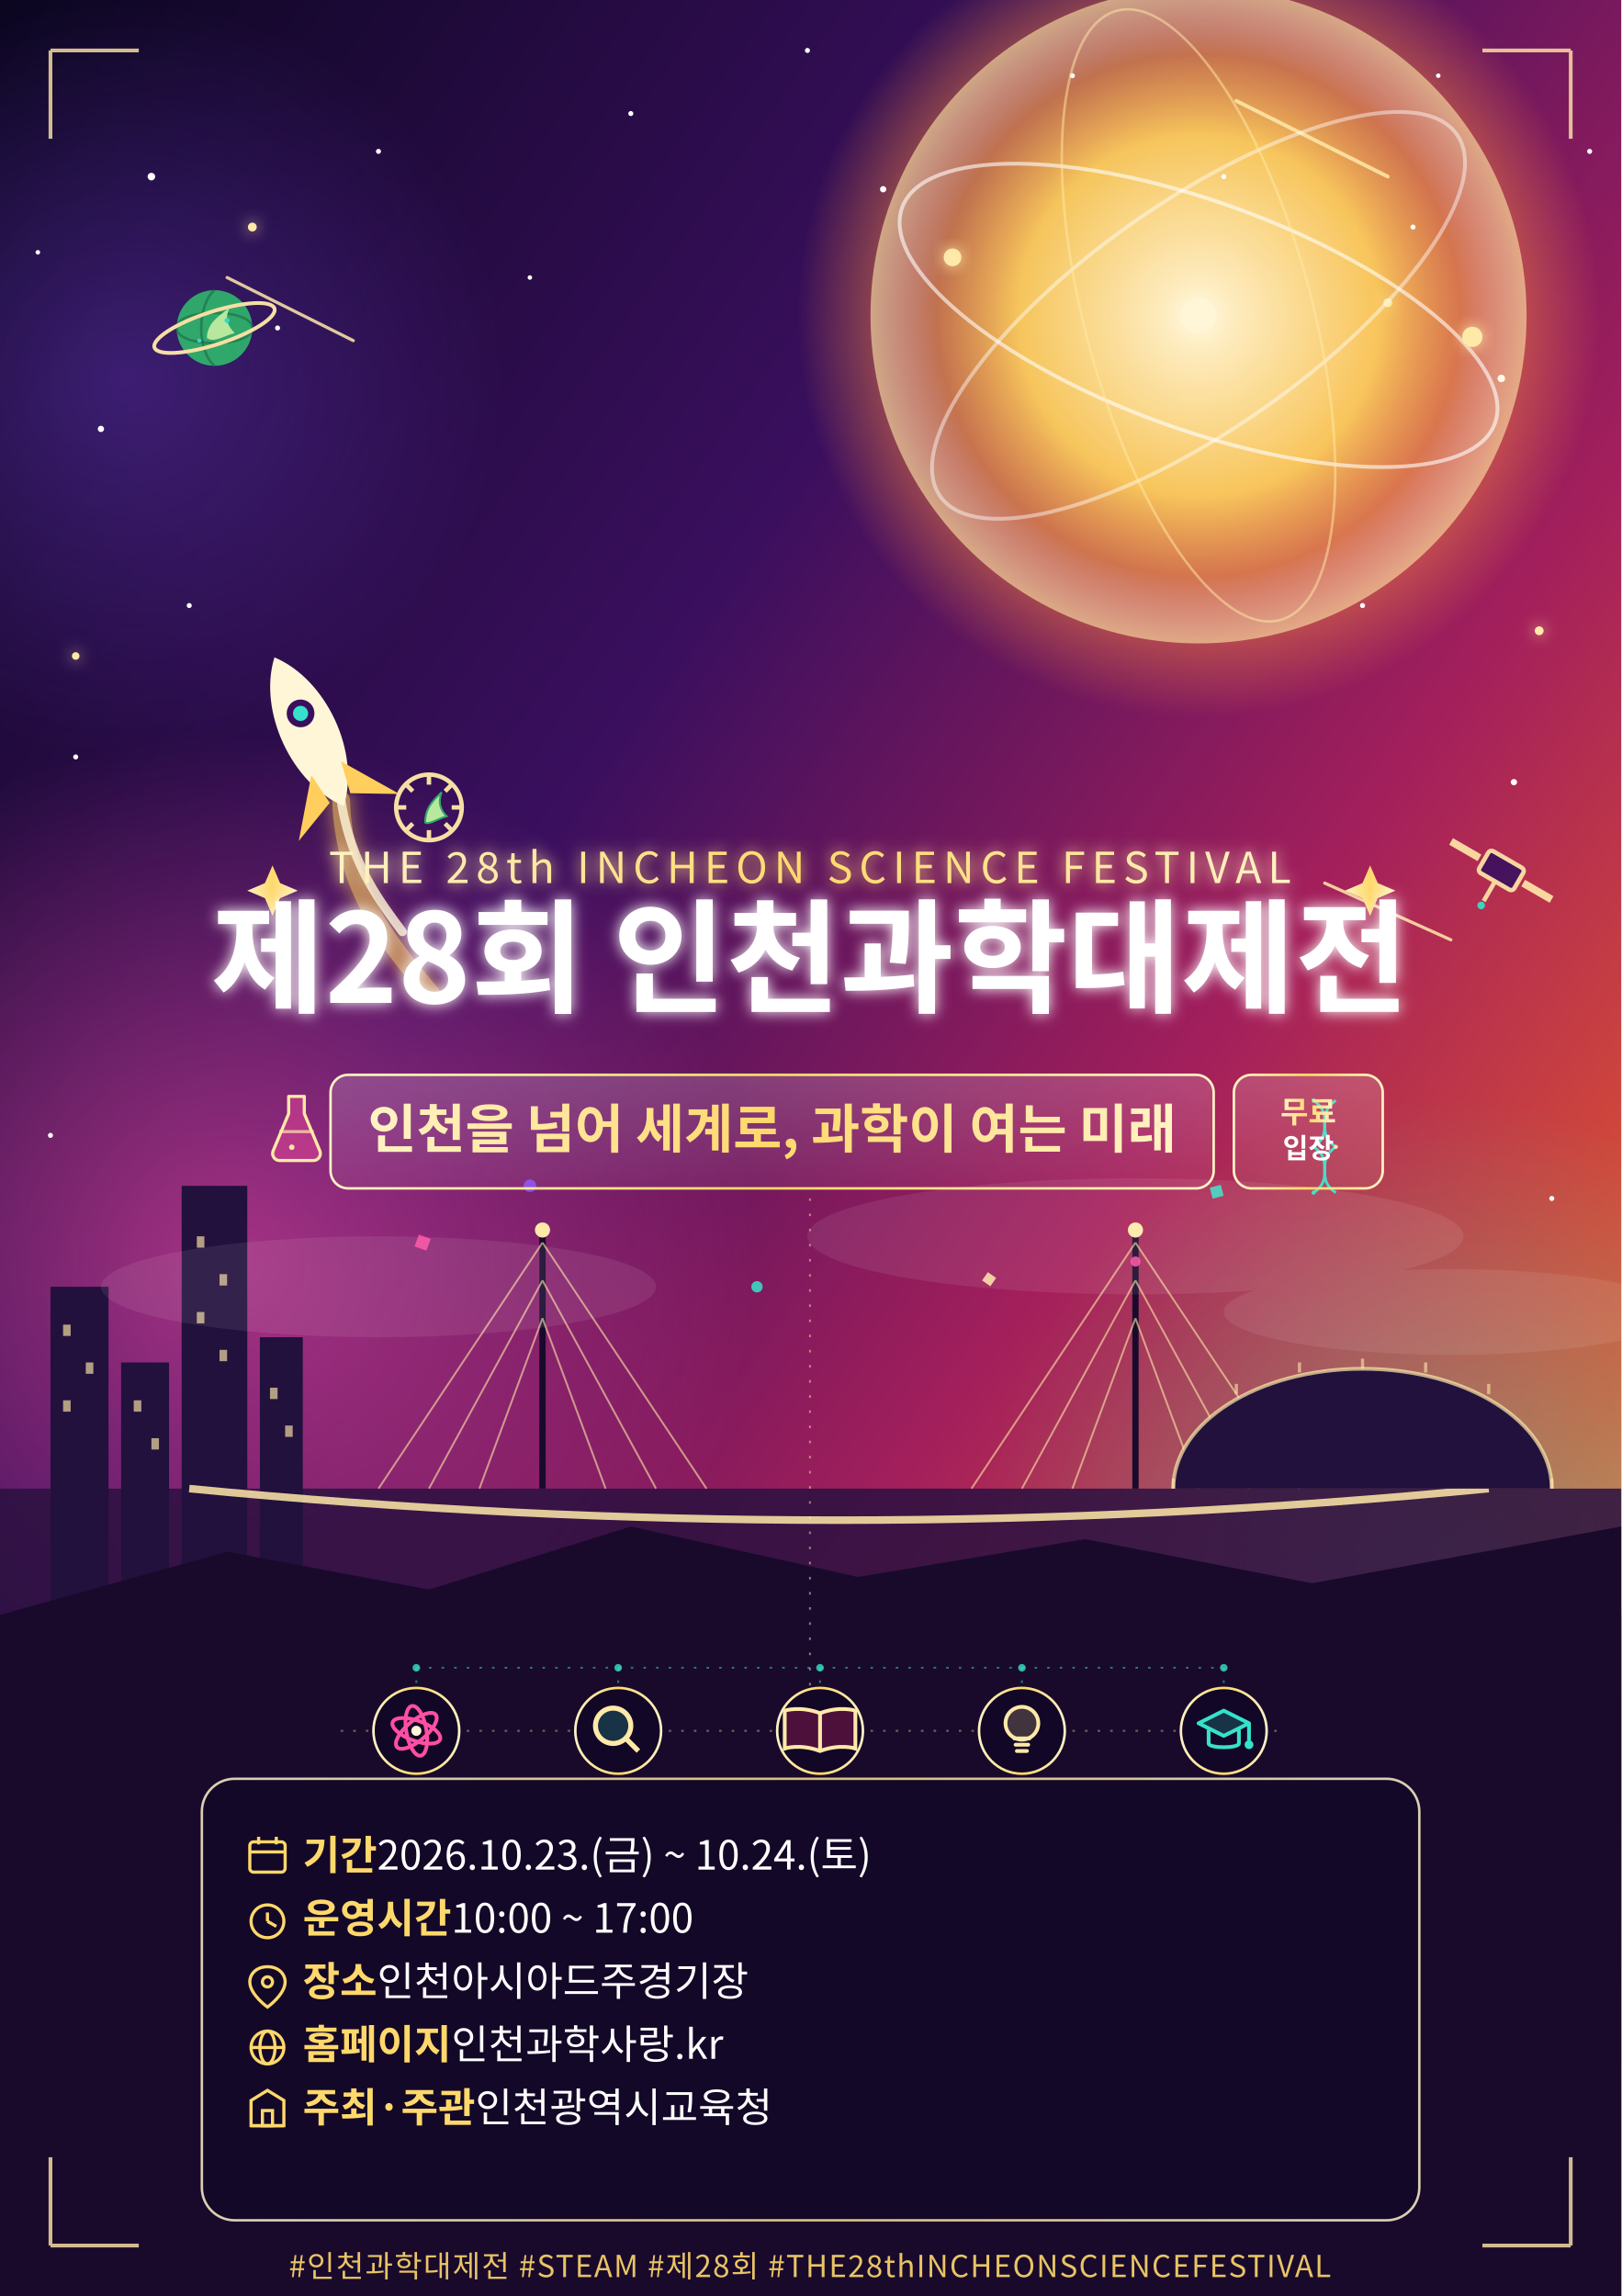
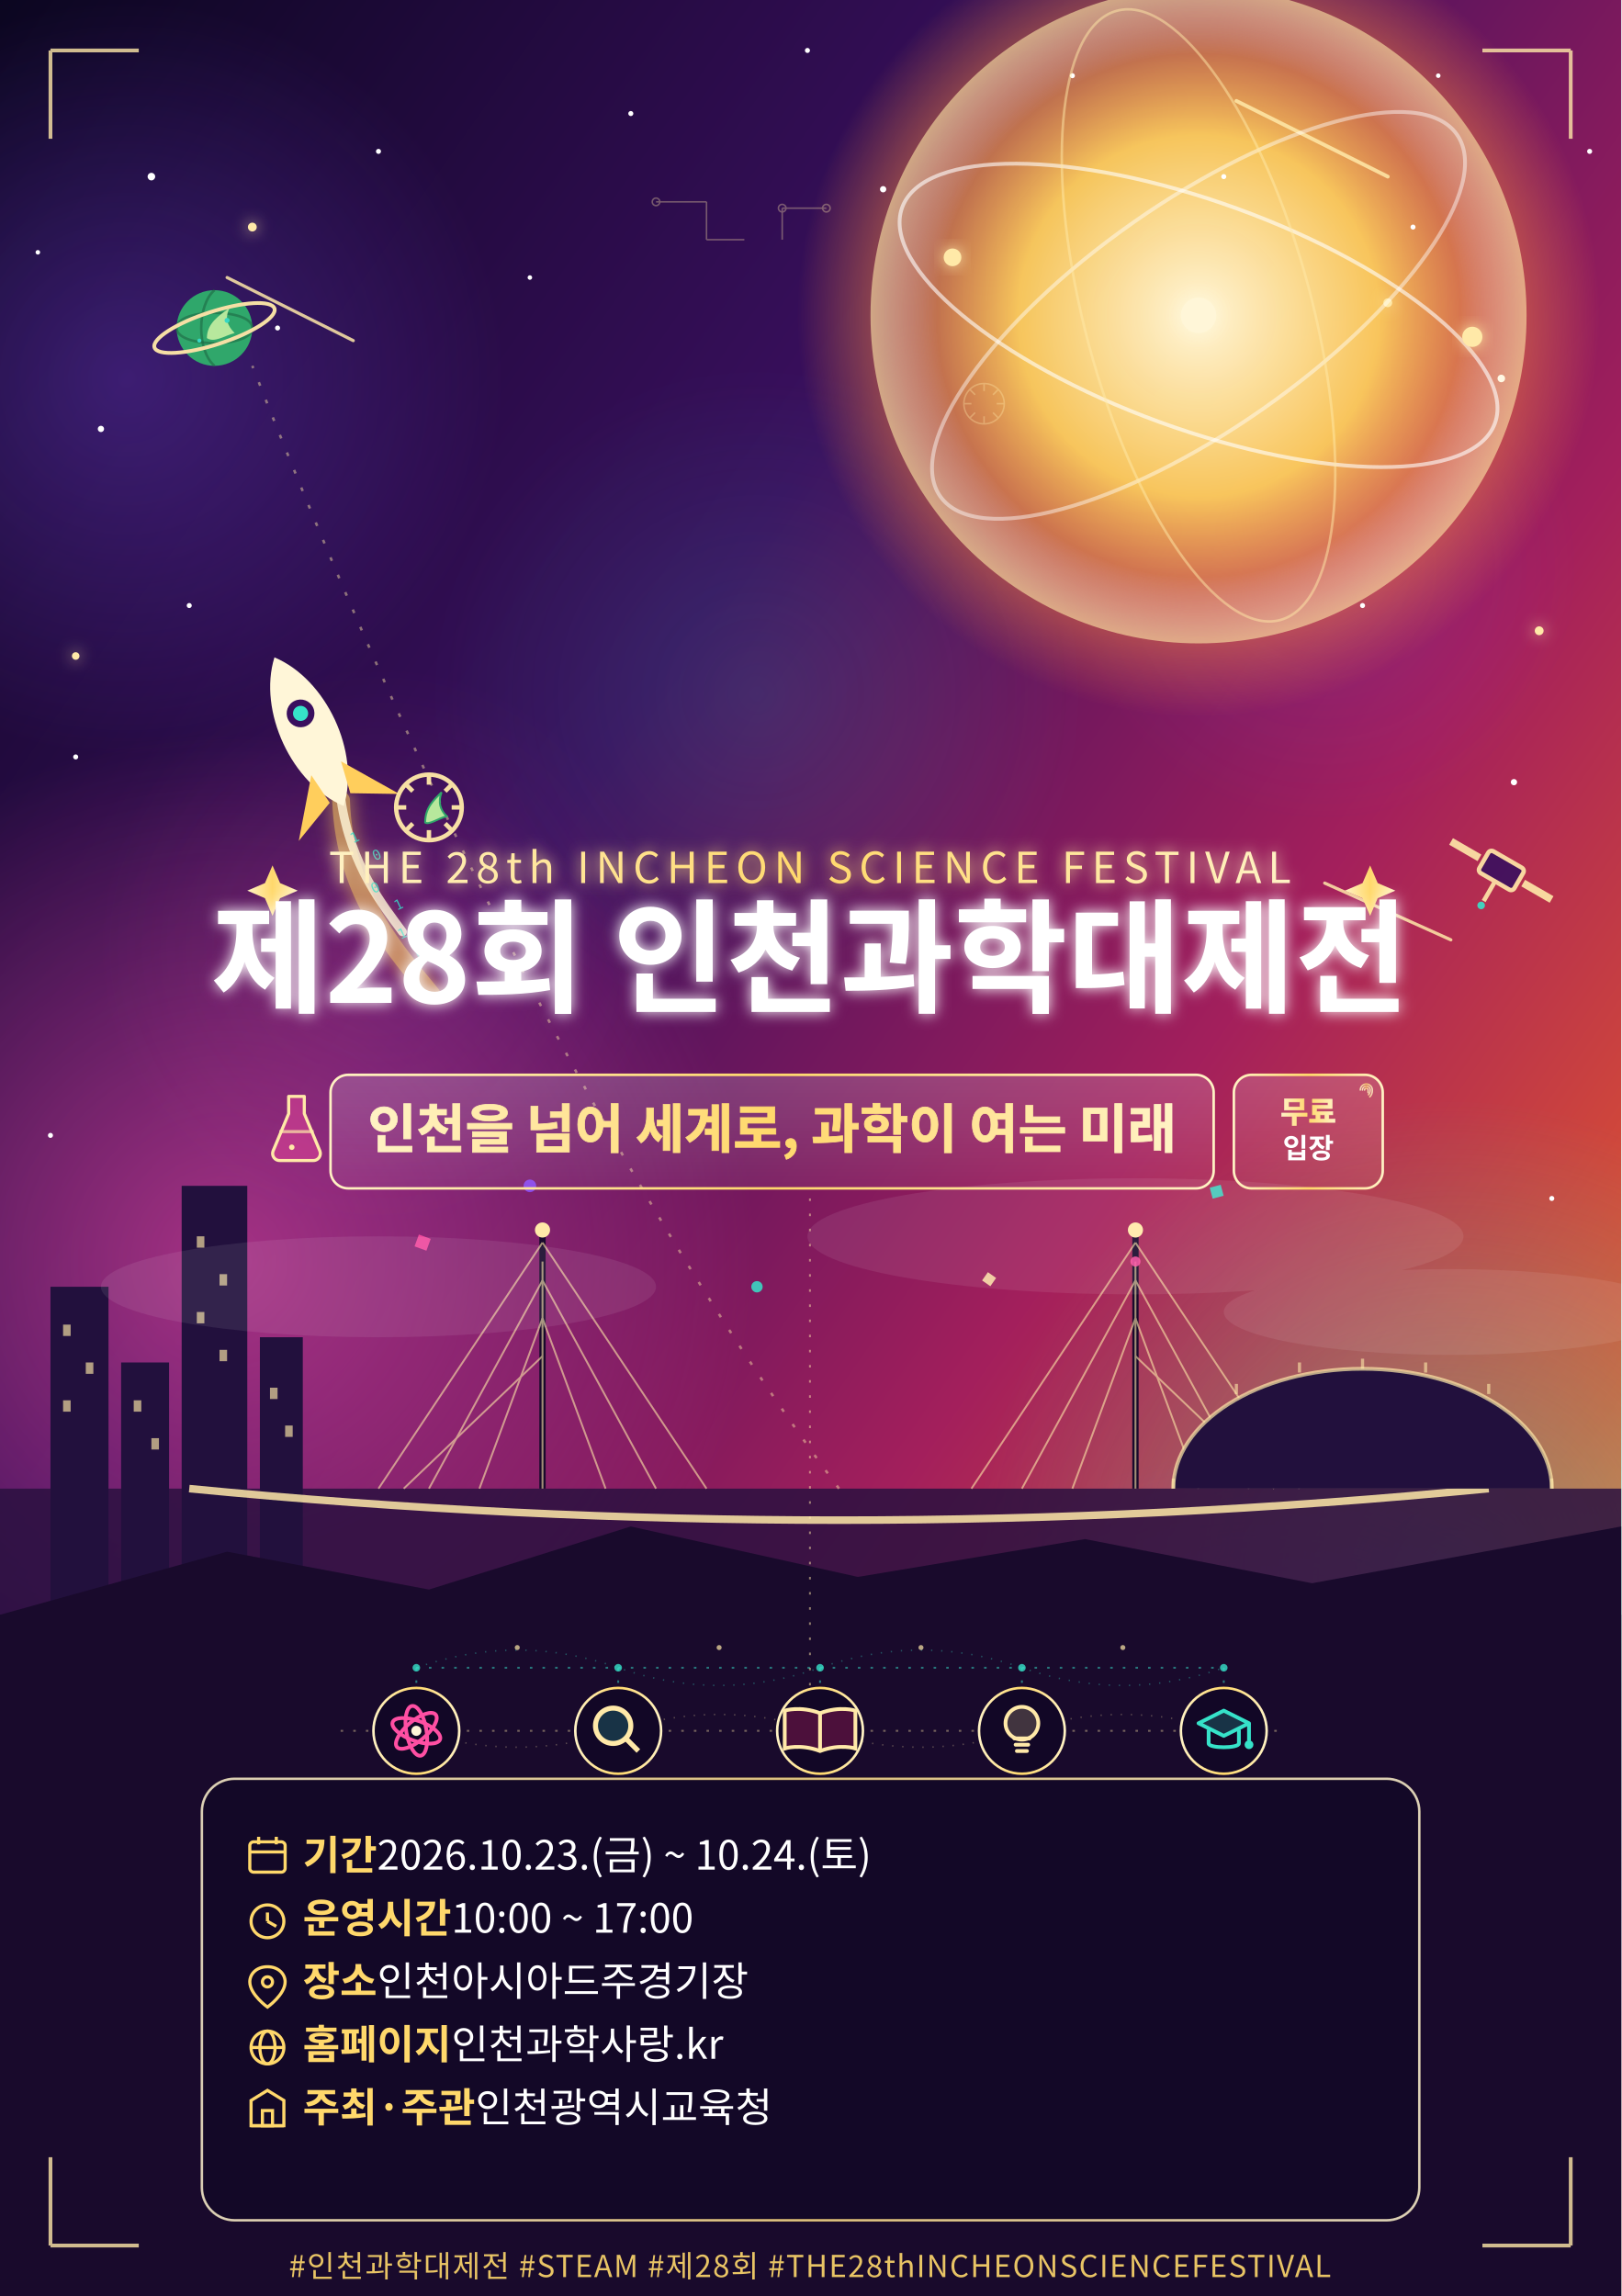
<svg xmlns="http://www.w3.org/2000/svg" width="257mm" height="364mm" viewBox="0 0 1285 1820" font-family="Noto Sans CJK KR, sans-serif">
  <defs>
    <linearGradient id="bg" x1="0%" y1="0%" x2="100%" y2="100%">
      <stop offset="0%" stop-color="#0b0620" />
      <stop offset="35%" stop-color="#3a0f5e" />
      <stop offset="60%" stop-color="#a31f5c" />
      <stop offset="80%" stop-color="#e0552f" />
      <stop offset="100%" stop-color="#ffc24b" />
    </linearGradient>
    <radialGradient id="sun" cx="50%" cy="50%" r="50%">
      <stop offset="0%" stop-color="#fff6d8" />
      <stop offset="45%" stop-color="#ffce5c" stop-opacity="0.95" />
      <stop offset="75%" stop-color="#ff8a3d" stop-opacity="0.55" />
      <stop offset="100%" stop-color="#ff8a3d" stop-opacity="0" />
    </radialGradient>
    <radialGradient id="nebulaPink" cx="50%" cy="50%" r="50%">
      <stop offset="0%" stop-color="#ff4fa3" stop-opacity="0.55" />
      <stop offset="100%" stop-color="#ff4fa3" stop-opacity="0" />
    </radialGradient>
    <radialGradient id="nebulaTeal" cx="50%" cy="50%" r="50%">
      <stop offset="0%" stop-color="#36e2c9" stop-opacity="0.4" />
      <stop offset="100%" stop-color="#36e2c9" stop-opacity="0" />
    </radialGradient>
    <radialGradient id="nebulaPurple" cx="50%" cy="50%" r="50%">
      <stop offset="0%" stop-color="#8a4dff" stop-opacity="0.5" />
      <stop offset="100%" stop-color="#8a4dff" stop-opacity="0" />
    </radialGradient>
    <linearGradient id="panel" x1="0%" y1="0%" x2="0%" y2="100%">
      <stop offset="0%" stop-color="#ffffff" stop-opacity="0.18" />
      <stop offset="100%" stop-color="#ffffff" stop-opacity="0.05" />
    </linearGradient>
    <linearGradient id="goldText" x1="0%" y1="0%" x2="100%" y2="0%">
      <stop offset="0%" stop-color="#fff2c4" />
      <stop offset="50%" stop-color="#ffd86b" />
      <stop offset="100%" stop-color="#fff2c4" />
    </linearGradient>
    <radialGradient id="ringGlow" cx="50%" cy="50%" r="50%">
      <stop offset="80%" stop-color="#ffffff" stop-opacity="0" />
      <stop offset="100%" stop-color="#ffe9a8" stop-opacity="0.6" />
    </radialGradient>
    <filter id="glow" x="-50%" y="-50%" width="200%" height="200%">
      <feGaussianBlur stdDeviation="6" result="b" />
      <feMerge>
        <feMergeNode in="b" />
        <feMergeNode in="SourceGraphic" />
      </feMerge>
    </filter>
  </defs>
  <rect x="0" y="0" width="1285" height="1820" fill="url(#bg)" />
  <circle cx="180" cy="1000" r="420" fill="url(#nebulaPink)" />
  <circle cx="1150" cy="1250" r="380" fill="url(#nebulaTeal)" />
  <circle cx="1000" cy="1500" r="350" fill="url(#nebulaPurple)" />
  <circle cx="100" cy="300" r="300" fill="url(#nebulaPurple)" opacity="0.6" />
+   <circle cx="600" cy="550" r="260" fill="url(#nebulaTeal)" opacity="0.3" />
+   <circle cx="300" cy="750" r="220" fill="url(#nebulaPink)" opacity="0.25" />
+   <circle cx="1050" cy="450" r="200" fill="url(#nebulaPurple)" opacity="0.3" />
  <circle cx="950" cy="250" r="320" fill="url(#sun)" />
  <g fill="#ffffff">
    <circle cx="120" cy="140" r="3" />
    <circle cx="220" cy="260" r="2" />
    <circle cx="80" cy="340" r="2.5" />
    <circle cx="300" cy="120" r="2" />
    <circle cx="1120" cy="180" r="2" />
    <circle cx="1190" cy="300" r="3" />
    <circle cx="60" cy="600" r="2" />
    <circle cx="1200" cy="620" r="2.5" />
    <circle cx="40" cy="900" r="2" />
    <circle cx="1230" cy="950" r="2" />
    <circle cx="500" cy="90" r="2" />
    <circle cx="700" cy="150" r="2.5" />
    <circle cx="850" cy="60" r="2" />
    <circle cx="150" cy="480" r="2" />
    <circle cx="1080" cy="480" r="2" />
    <circle cx="970" cy="140" r="2" />
    <circle cx="420" cy="220" r="1.8" />
    <circle cx="1260" cy="120" r="2" />
    <circle cx="30" cy="200" r="1.8" />
    <circle cx="640" cy="40" r="2" />
    <circle cx="1140" cy="60" r="1.8" />
  </g>
  <g fill="#ffe9a8" filter="url(#glow)">
    <circle cx="200" cy="180" r="3.5" />
    <circle cx="1100" cy="240" r="3.5" />
    <circle cx="60" cy="520" r="3" />
    <circle cx="1220" cy="500" r="3.5" />
  </g>
+   <g stroke="#ffe9a8" stroke-width="1.2" opacity="0.35" fill="none">
+     <path d="M520 160 h40 M560 160 v30 M560 190 h30 M620 190 v-25 M620 165 h35" />
+     <circle cx="520" cy="160" r="3" />
+     <circle cx="620" cy="165" r="3" />
+     <circle cx="655" cy="165" r="3" />
+     <circle cx="780" cy="320" r="16" />
+     <path d="M780 304 v6 M780 330 v6 M764 320 h6 M790 320 h6 M768.7 308.7 l4.2 4.2 M787.1 327.1 l4.2 4.2 M768.7 331.3 l4.2 -4.2 M787.1 312.9 l4.2 -4.2" />
+   </g>
  <g stroke="#ffe9a8" stroke-linecap="round" opacity="0.85">
    <line x1="980" y1="80" x2="1100" y2="140" stroke-width="3" />
    <line x1="180" y1="220" x2="280" y2="270" stroke-width="2.5" />
    <line x1="1050" y1="700" x2="1150" y2="745" stroke-width="2.5" />
  </g>
  <path d="M0 1180 L1285 1180 L1285 1820 L0 1820 Z" fill="#2a1140" opacity="0.85" />
  <path d="M0 1280 L1285 1280 L1285 1820 L0 1820 Z" fill="#190a2c" />
  <g fill="#22103d">
    <rect x="40" y="1020" width="46" height="260" />
    <rect x="96" y="1080" width="38" height="200" />
    <rect x="144" y="940" width="52" height="340" />
    <rect x="206" y="1060" width="34" height="220" />
  </g>
  <g fill="#ffe9a8" opacity="0.65">
    <rect x="50" y="1050" width="6" height="9" />
    <rect x="68" y="1080" width="6" height="9" />
    <rect x="50" y="1110" width="6" height="9" />
    <rect x="106" y="1110" width="6" height="9" />
    <rect x="120" y="1140" width="6" height="9" />
    <rect x="156" y="980" width="6" height="9" />
    <rect x="174" y="1010" width="6" height="9" />
    <rect x="156" y="1040" width="6" height="9" />
    <rect x="174" y="1070" width="6" height="9" />
    <rect x="214" y="1100" width="6" height="9" />
    <rect x="226" y="1130" width="6" height="9" />
  </g>
  <g stroke="#190a2c" stroke-width="5">
    <line x1="430" y1="1180" x2="430" y2="980" />
    <line x1="900" y1="1180" x2="900" y2="980" />
  </g>
  <circle cx="430" cy="975" r="6" fill="#ffe9a8" />
  <circle cx="900" cy="975" r="6" fill="#ffe9a8" />
  <g stroke="#ffe9a8" stroke-width="1.5" opacity="0.6">
    <line x1="430" y1="985" x2="300" y2="1180" />
    <line x1="430" y1="1015" x2="340" y2="1180" />
    <line x1="430" y1="1045" x2="380" y2="1180" />
    <line x1="430" y1="985" x2="560" y2="1180" />
    <line x1="430" y1="1015" x2="520" y2="1180" />
    <line x1="430" y1="1045" x2="480" y2="1180" />
    <line x1="900" y1="985" x2="770" y2="1180" />
    <line x1="900" y1="1015" x2="810" y2="1180" />
    <line x1="900" y1="1045" x2="850" y2="1180" />
    <line x1="900" y1="985" x2="1030" y2="1180" />
    <line x1="900" y1="1015" x2="990" y2="1180" />
    <line x1="900" y1="1045" x2="950" y2="1180" />
+     <line x1="430" y1="1000" x2="430" y2="1180" />
+     <line x1="900" y1="1000" x2="900" y2="1180" />
+     <line x1="430" y1="1075" x2="320" y2="1180" />
+     <line x1="900" y1="1075" x2="1010" y2="1180" />
  </g>
  <path d="M150 1180 Q665 1230 1180 1180" stroke="#ffe9a8" stroke-width="6" fill="none" opacity="0.85" />
  <g transform="translate(1080,1180)">
    <path d="M-150 0 A150 95 0 0 1 150 0 Z" fill="#22103d" />
    <path d="M-150 0 A150 95 0 0 1 150 0" fill="none" stroke="#ffe9a8" stroke-width="3" opacity="0.7" />
    <path d="M-150 0 L-150 -8 M-100 -75 L-100 -83 M-50 -92 L-50 -100 M0 -95 L0 -103 M50 -92 L50 -100 M100 -75 L100 -83 M150 0 L150 -8" stroke="#ffe9a8" stroke-width="2.5" opacity="0.6" />
  </g>
  <path d="M0 1280 L180 1230 L340 1260 L500 1210 L680 1250 L860 1220 L1040 1255 L1285 1210 L1285 1820 L0 1820 Z" fill="#190a2c" />
  <g transform="translate(950,250)">
    <circle r="260" fill="url(#ringGlow)" />
    <ellipse rx="250" ry="90" fill="none" stroke="#ffffff" stroke-width="3" opacity="0.6" transform="rotate(20)" />
    <ellipse rx="250" ry="90" fill="none" stroke="#ffffff" stroke-width="3" opacity="0.45" transform="rotate(-35)" />
    <ellipse rx="250" ry="90" fill="none" stroke="#ffe9a8" stroke-width="2" opacity="0.5" transform="rotate(75)" />
    <circle r="14" fill="#fff6d8" filter="url(#glow)" />
    <circle cx="217" cy="17" r="8" fill="#ffe9a8" filter="url(#glow)" />
    <circle cx="-195" cy="-46" r="7" fill="#ffe9a8" filter="url(#glow)" />
  </g>
+   <path d="M665 1180 Q 420 850 200 290" stroke="#ffe9a8" stroke-width="2" stroke-dasharray="3 12" fill="none" opacity="0.45" />
  <g transform="translate(245,580) rotate(-25)">
    <path d="M0 60 C-30 130 -10 190 0 230" stroke="#ffce5c" stroke-width="14" fill="none" opacity="0.6" stroke-linecap="round" filter="url(#glow)" />
    <path d="M0 60 C-15 110 -5 150 0 175" stroke="#fff6d8" stroke-width="7" fill="none" opacity="0.8" stroke-linecap="round" />
+     <g fill="#36e2c9" font-size="11" font-family="monospace" opacity="0.8">
+       <text x="-6" y="95">1</text>
+       <text x="4" y="115">0</text>
+       <text x="-8" y="138">0</text>
+       <text x="3" y="158">1</text>
+       <text x="-4" y="180">1</text>
+       <text x="2" y="200">0</text>
+     </g>
    <path d="M0 -65 C30 -32 30 32 0 65 C-30 32 -30 -32 0 -65 Z" fill="#fff6d8" />
    <path d="M-13 32 L-44 75 L-9 58 Z" fill="#ffce5c" />
    <path d="M13 32 L44 75 L9 58 Z" fill="#ffce5c" />
    <circle cx="0" cy="-16" r="11" fill="#3a0f5e" />
    <circle cx="0" cy="-16" r="6" fill="#36e2c9" />
  </g>
  <g transform="translate(1190,690) rotate(30)" stroke="#ffe9a8" stroke-width="3.5" fill="none" opacity="0.9">
    <rect x="-16" y="-10" width="32" height="20" rx="3" fill="#3a0f5e" />
    <rect x="-46" y="-3" width="26" height="6" fill="#ffe9a8" stroke="none" />
    <rect x="20" y="-3" width="26" height="6" fill="#ffe9a8" stroke="none" />
    <line x1="0" y1="10" x2="0" y2="28" />
    <circle cx="0" cy="32" r="3" fill="#36e2c9" stroke="none" />
  </g>
  <g transform="translate(170,260)" opacity="0.95">
    <circle r="30" fill="#2fae6b" />
    <path d="M-30 0 C-30 -16 30 -16 30 0 C30 16 -30 16 -30 0 Z" fill="none" stroke="#1d6b41" stroke-width="2" opacity="0.6" />
    <path d="M0 -30 C-14 -18 -14 18 0 30" fill="none" stroke="#1d6b41" stroke-width="2" opacity="0.6" />
    <path d="M-6 8 C-6 -4 4 -10 12 -16 C8 -8 10 -2 16 4 C8 6 0 12 -6 8 Z" fill="#bdf2a0" />
    <circle cx="10" cy="-6" r="2" fill="#36e2c9" />
    <circle cx="-12" cy="10" r="1.6" fill="#36e2c9" />
    <ellipse rx="50" ry="13" fill="none" stroke="#ffe9a8" stroke-width="3" transform="rotate(-18)" />
  </g>
  <g transform="translate(340,640)" opacity="0.95">
    <g fill="none" stroke="#ffe9a8" stroke-width="3.5">
      <circle r="26" />
      <path d="M0 -26 v8 M0 18 v8 M-26 0 h8 M18 0 h8 M-18.4 -18.4 l5.6 5.6 M12.8 12.8 l5.6 5.6 M-18.4 18.4 l5.6 -5.6 M12.8 -12.8 l5.6 -5.6" />
    </g>
    <path d="M-3 12 C-3 0 4 -6 10 -12 C7 -4 9 2 14 7 C7 9 0 14 -3 12 Z" fill="#bdf2a0" stroke="#2fae6b" stroke-width="1.5" />
  </g>
  <g transform="translate(235,897) scale(0.62)" stroke="#ffe9a8" stroke-width="4" stroke-linejoin="round">
    <path d="M-10 -45 h20 v22 l20 48 a9 9 0 0 1 -9 12 h-42 a9 9 0 0 1 -9 -12 l20 -48 Z" fill="#ff4fa3" fill-opacity="0.4" />
    <path d="M-22 0 h44" opacity="0.7" />
    <circle cx="-6" cy="20" r="3.5" fill="#ffe9a8" stroke="none" />
  </g>
-   <g transform="translate(1050,897) scale(0.55)" stroke="#36e2c9" stroke-width="4" fill="none" opacity="0.95">
-     <path d="M-16 -45 C16 -22 -16 0 16 22 C-16 44 16 66 -16 88" />
-     <path d="M16 -45 C-16 -22 16 0 -16 22 C16 44 -16 66 16 88" />
-     <circle cx="-16" cy="-45" r="3" fill="#36e2c9" stroke="none" />
-     <circle cx="16" cy="22" r="3" fill="#ffe9a8" stroke="none" />
-     <circle cx="-16" cy="88" r="3" fill="#36e2c9" stroke="none" />
-   </g>
  <line x1="642" y1="950" x2="642" y2="1372" stroke="#ffe9a8" stroke-width="1.5" stroke-dasharray="2 10" opacity="0.5" />
  <g transform="translate(0,1372)">
    <path d="M330 -50 L490 -50 L650 -50 L810 -50 L970 -50 M330 -50 L330 0 M490 -50 L490 0 M650 -50 L650 0 M810 -50 L810 0 M970 -50 L970 0" stroke="#36e2c9" stroke-width="1.5" stroke-dasharray="2 8" opacity="0.5" fill="none" />
+     <path d="M330 -50 Q410 -78 490 -50 Q570 -22 650 -50 Q730 -78 810 -50 Q890 -22 970 -50" stroke="#36e2c9" stroke-width="1.2" stroke-dasharray="1 7" opacity="0.35" fill="none" />
+     <path d="M330 0 Q410 26 490 0 Q570 -26 650 0 Q730 26 810 0 Q890 -26 970 0" stroke="#ffe9a8" stroke-width="1.2" stroke-dasharray="1 7" opacity="0.3" fill="none" />
+     <circle cx="410" cy="-66" r="2" fill="#ffe9a8" opacity="0.7" />
+     <circle cx="570" cy="-66" r="2" fill="#ffe9a8" opacity="0.7" />
+     <circle cx="730" cy="-66" r="2" fill="#ffe9a8" opacity="0.7" />
+     <circle cx="890" cy="-66" r="2" fill="#ffe9a8" opacity="0.7" />
    <circle cx="330" cy="-50" r="3" fill="#36e2c9" opacity="0.8" />
    <circle cx="490" cy="-50" r="3" fill="#36e2c9" opacity="0.8" />
    <circle cx="650" cy="-50" r="3" fill="#36e2c9" opacity="0.8" />
    <circle cx="810" cy="-50" r="3" fill="#36e2c9" opacity="0.8" />
    <circle cx="970" cy="-50" r="3" fill="#36e2c9" opacity="0.8" />
    <line x1="270" y1="0" x2="1015" y2="0" stroke="#ffe9a8" stroke-width="1.5" stroke-dasharray="2 8" opacity="0.4" />
    <g transform="translate(330,0)">
      <circle r="34" fill="#120726" stroke="url(#goldText)" stroke-width="2" />
      <g stroke="#ff4fa3" stroke-width="3" fill="none">
        <ellipse rx="20" ry="8" transform="rotate(20)" />
        <ellipse rx="20" ry="8" transform="rotate(-40)" />
        <ellipse rx="20" ry="8" transform="rotate(80)" />
        <circle r="4" fill="#fff6d8" stroke="none" />
      </g>
    </g>
    <g transform="translate(490,0)">
      <circle r="34" fill="#120726" stroke="url(#goldText)" stroke-width="2" />
      <g stroke="#ffe9a8" stroke-width="4" fill="none">
        <circle r="14" fill="#36e2c9" fill-opacity="0.2" cx="-4" cy="-4" />
        <line x1="6" y1="6" x2="16" y2="16" />
      </g>
    </g>
    <g transform="translate(650,0)">
      <circle r="34" fill="#120726" stroke="url(#goldText)" stroke-width="2" />
      <g stroke="#ffe9a8" stroke-width="3" fill="none">
        <path d="M0 -14 C-16 -20 -28 -16 -28 -16 V14 C-28 14 -16 10 0 16 C16 10 28 14 28 14 V-16 C28 -16 16 -20 0 -14 Z" fill="#a31f5c" fill-opacity="0.4" />
        <line x1="0" y1="-14" x2="0" y2="16" />
      </g>
    </g>
    <g transform="translate(810,0)">
      <circle r="34" fill="#120726" stroke="url(#goldText)" stroke-width="2" />
      <circle cx="0" cy="-6" r="13" fill="#ffe9a8" fill-opacity="0.2" stroke="#ffe9a8" stroke-width="3" />
      <path d="M-6 6 h12 M-5 11 h10 M-4 16 h8" stroke="#ffe9a8" stroke-width="3" stroke-linecap="round" />
    </g>
    <g transform="translate(970,0)">
      <circle r="34" fill="#120726" stroke="url(#goldText)" stroke-width="2" />
      <g stroke="#36e2c9" stroke-width="3" fill="none" stroke-linejoin="round">
        <path d="M0 -16 L20 -6 L0 4 L-20 -6 Z" fill="#36e2c9" fill-opacity="0.2" />
        <path d="M-12 -1 V10 C-12 14 12 14 12 10 V-1" />
        <line x1="20" y1="-6" x2="20" y2="8" />
        <circle cx="20" cy="11" r="2" fill="#36e2c9" />
      </g>
    </g>
  </g>
  <g opacity="0.85">
    <rect x="330" y="980" width="10" height="10" fill="#ff4fa3" transform="rotate(20 335 985)" />
    <rect x="960" y="940" width="9" height="9" fill="#36e2c9" transform="rotate(-15 965 945)" />
    <rect x="780" y="1010" width="8" height="8" fill="#ffe9a8" transform="rotate(35 784 1014)" />
    <circle cx="420" cy="940" r="5" fill="#8a4dff" />
    <circle cx="900" cy="1000" r="4" fill="#ff4fa3" />
    <circle cx="600" cy="1020" r="4.5" fill="#36e2c9" />
  </g>
  <g fill="#ffffff" opacity="0.08">
    <ellipse cx="300" cy="1020" rx="220" ry="40" />
    <ellipse cx="900" cy="980" rx="260" ry="46" />
    <ellipse cx="1150" cy="1040" rx="180" ry="34" />
  </g>
  <g stroke="#ffe9a8" stroke-width="3" opacity="0.8" fill="none">
    <path d="M40 40 h70 M40 40 v70" />
    <path d="M1245 40 h-70 M1245 40 v70" />
    <path d="M40 1780 h70 M40 1780 v-70" />
    <path d="M1245 1780 h-70 M1245 1780 v-70" />
  </g>
  <g fill="url(#goldText)">
    <path d="M210 700 l6 -14 l6 14 l14 6 l-14 6 l-6 14 l-6 -14 l-14 -6 Z" />
    <path d="M1080 700 l6 -14 l6 14 l14 6 l-14 6 l-6 14 l-6 -14 l-14 -6 Z" />
  </g>
  <text x="642" y="700" text-anchor="middle" fill="url(#goldText)" font-size="34" letter-spacing="5" filter="url(#glow)">THE 28th INCHEON SCIENCE FESTIVAL</text>
  <text x="642" y="795" text-anchor="middle" fill="#ffffff" font-size="98" font-weight="700" filter="url(#glow)">제28회 인천과학대제전</text>
  <rect x="262" y="852" width="700" height="90" rx="14" fill="url(#panel)" stroke="url(#goldText)" stroke-width="2" />
-   <text x="612" y="910" text-anchor="middle" fill="url(#goldText)" font-size="42" font-weight="700">인천을 넘어 세계로, 과학이 여는 미래</text>
+   <text x="612" y="910" text-anchor="middle" fill="url(#goldText)" font-size="42" font-weight="700" stroke="url(#goldText)" stroke-width="0.6">인천을 넘어 세계로, 과학이 여는 미래</text>
  <rect x="978" y="852" width="118" height="90" rx="14" fill="url(#panel)" stroke="url(#goldText)" stroke-width="2" />
-   <text x="1037" y="890" text-anchor="middle" fill="url(#goldText)" font-size="24" font-weight="700">무료</text>
+   <text x="1037" y="890" text-anchor="middle" fill="url(#goldText)" font-size="24" font-weight="700" stroke="url(#goldText)" stroke-width="0.5">무료</text>
  <text x="1037" y="918" text-anchor="middle" fill="#ffffff" font-size="22" font-weight="700">입장</text>
+   <g transform="translate(1083,862) scale(0.34)" stroke="url(#goldText)" stroke-width="3.5" fill="none" opacity="0.85" stroke-linecap="round">
+     <path d="M-14 6 a14 14 0 0 1 28 0 a14 18 0 0 1 -6 16" />
+     <path d="M-9 6 a9 9 0 0 1 18 0 a9 13 0 0 1 -4 11" />
+     <path d="M-4 6 a4 4 0 0 1 8 0 v6" />
+   </g>
  <rect x="160" y="1410" width="965" height="350" rx="26" fill="#120726" opacity="0.8" stroke="url(#goldText)" stroke-width="2" />
  <rect x="160" y="1410" width="965" height="350" rx="26" fill="none" stroke="#ffffff" stroke-width="1" opacity="0.25" />
  <g stroke="#ffd86b" stroke-width="2.5" fill="none">
    <g transform="translate(212,1473)">
      <rect x="-14" y="-13" width="28" height="24" rx="3" />
      <line x1="-14" y1="-5" x2="14" y2="-5" />
      <line x1="-7" y1="-17" x2="-7" y2="-11" />
      <line x1="7" y1="-17" x2="7" y2="-11" />
    </g>
    <g transform="translate(212,1523)">
      <circle r="13" />
      <line x1="0" y1="-7" x2="0" y2="0" />
      <line x1="0" y1="0" x2="7" y2="4" />
    </g>
    <g transform="translate(212,1573)">
      <path d="M0 -14 C9 -14 14 -8 14 -2 C14 8 0 18 0 18 C0 18 -14 8 -14 -2 C-14 -8 -9 -14 0 -14 Z" />
      <circle cx="0" cy="-2" r="4" />
    </g>
    <g transform="translate(212,1623)">
      <circle r="13" />
      <ellipse rx="6" ry="13" />
      <line x1="-13" y1="0" x2="13" y2="0" />
    </g>
    <g transform="translate(212,1673)">
      <path d="M-13 12 V-8 L0 -16 L13 -8 V12 Z" />
      <line x1="-13" y1="12" x2="13" y2="12" />
      <rect x="-4" y="0" width="8" height="12" />
    </g>
  </g>
  <g fill="#ffffff" font-size="32">
    <text x="240" y="1482">
      <tspan fill="#ffd86b" font-weight="700">기간 </tspan>2026.10.23.(금) ~ 10.24.(토)</text>
    <text x="240" y="1532">
      <tspan fill="#ffd86b" font-weight="700">운영시간 </tspan>10:00 ~ 17:00</text>
    <text x="240" y="1582">
      <tspan fill="#ffd86b" font-weight="700">장소 </tspan>인천아시아드주경기장</text>
    <text x="240" y="1632">
      <tspan fill="#ffd86b" font-weight="700">홈페이지 </tspan>인천과학사랑.kr</text>
    <text x="240" y="1682">
      <tspan fill="#ffd86b" font-weight="700">주최·주관 </tspan>인천광역시교육청</text>
  </g>
  <text x="642" y="1805" text-anchor="middle" fill="#ffd86b" font-size="24" opacity="0.9" letter-spacing="1">#인천과학대제전 #STEAM #제28회 #THE28thINCHEONSCIENCEFESTIVAL</text>
</svg>
